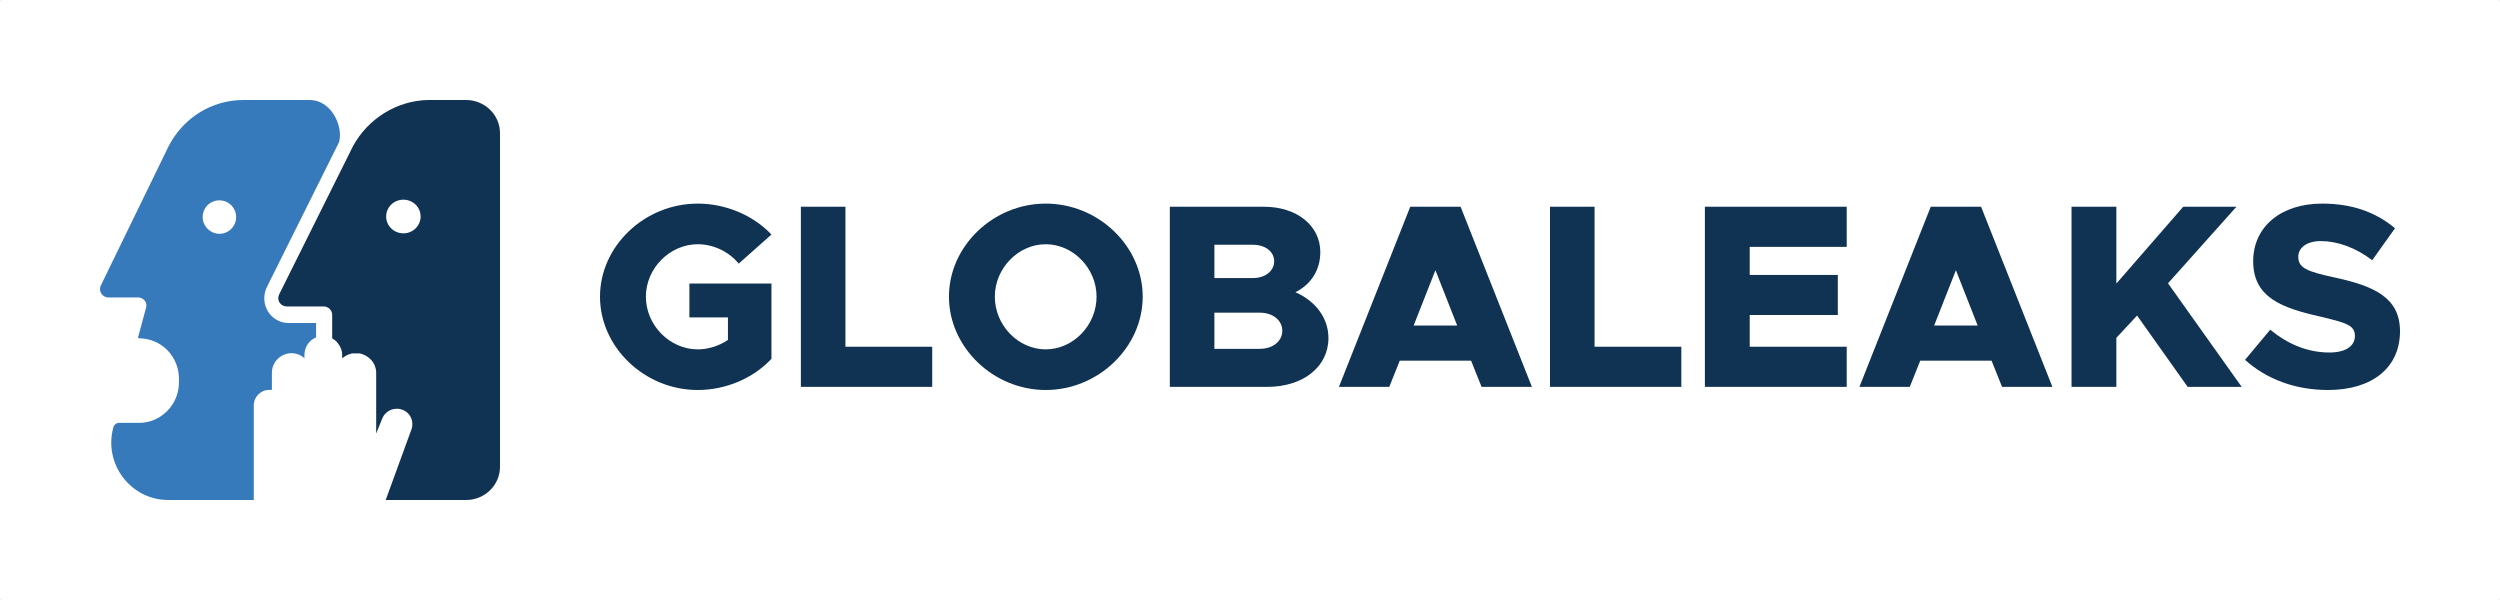
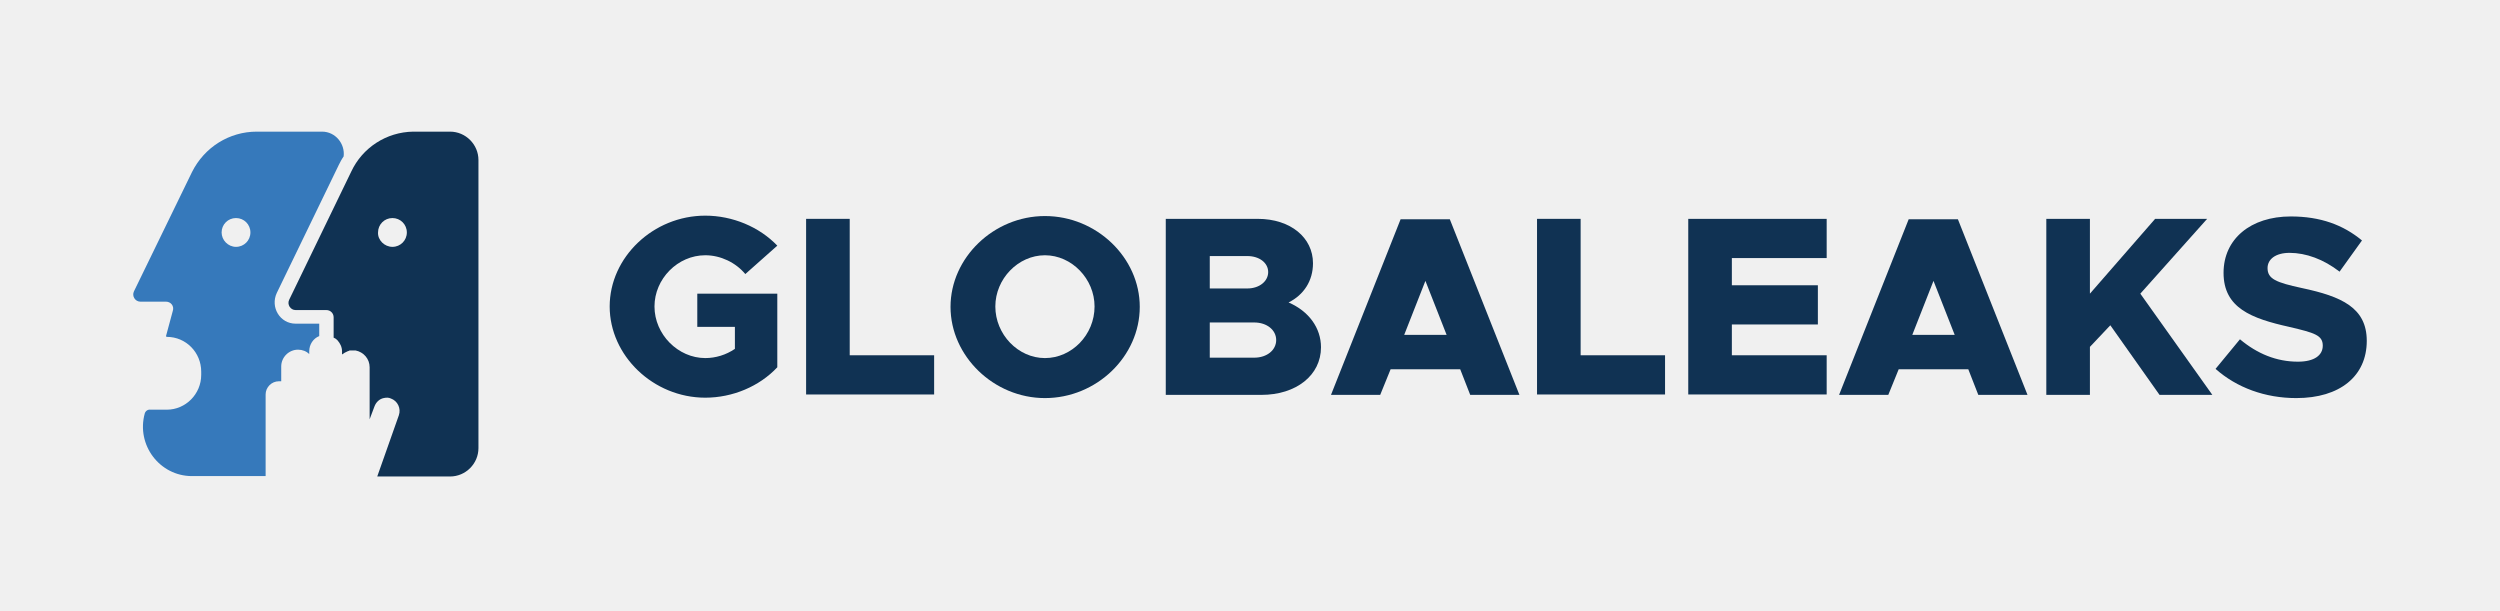
- <svg xmlns="http://www.w3.org/2000/svg" id="svg26" version="1.1" viewBox="0 0 500 120" height="120" width="500" style="fill:none">
-   <defs id="defs30" />
-   <rect ry="0.701" y="0" x="0" height="120" width="500" id="rect824" style="opacity:1;fill:#ffffff;fill-opacity:1;fill-rule:nonzero;stroke:none;stroke-width:1.934;stroke-linejoin:miter;stroke-miterlimit:4;stroke-dasharray:none;stroke-dashoffset:0;stroke-opacity:1" />
-   <g id="g855" transform="translate(15.58175,-2.225965)">
-     <path style="fill:#103253" d="m 122.298,65.702 h 7.707 v 4.509 c -1.782,1.206 -3.932,1.888 -6.03,1.888 -5.61,0 -10.381,-4.824 -10.381,-10.539 0,-5.663 4.771,-10.487 10.381,-10.487 3.094,0 6.24,1.468 8.18,3.88 l 6.554,-5.82 c -3.67,-3.88 -9.176,-6.187 -14.734,-6.187 -10.643,0 -19.557,8.494 -19.557,18.614 0,10.12 8.914,18.666 19.557,18.666 5.558,0 11.064,-2.307 14.734,-6.239 v -15.048 h -16.411 z" id="path2" />
-     <path style="fill:#103253" d="m 153.505,71.575 v -27.999 h -8.913 v 36.022 h 26.269 v -8.022 z" id="path4" />
-     <path style="fill:#103253" d="m 193.557,80.226 c 10.539,0 19.401,-8.547 19.401,-18.666 0,-10.12 -8.862,-18.614 -19.401,-18.614 -10.486,0 -19.348,8.494 -19.348,18.614 0,10.12 8.862,18.666 19.348,18.666 z m 0,-8.127 c -5.505,0 -10.172,-4.824 -10.172,-10.539 0,-5.663 4.667,-10.487 10.172,-10.487 5.506,0 10.172,4.824 10.172,10.487 0,5.715 -4.666,10.539 -10.172,10.539 z" id="path6" />
-     <path style="fill:#103253" d="m 218.383,79.597 h 19.505 c 7.131,0 12.217,-3.985 12.217,-9.752 0,-3.933 -2.464,-7.341 -6.606,-9.176 3.146,-1.573 4.981,-4.457 4.981,-8.022 0,-5.243 -4.614,-9.071 -11.273,-9.071 h -18.824 z m 8.914,-21.76 v -6.659 h 7.707 c 2.465,0 4.248,1.363 4.248,3.303 0,1.94 -1.783,3.356 -4.248,3.356 z m 0,14.157 v -7.236 h 9.071 c 2.621,0 4.509,1.521 4.509,3.618 0,2.097 -1.888,3.618 -4.509,3.618 z" id="path8" />
-     <path style="fill:#103253" d="m 280.73,79.597 h 10.068 l -14.262,-36.022 h -10.068 l -14.261,36.022 h 10.067 l 2.097,-5.243 h 14.262 z m -13.58,-12.269 4.352,-11.063 4.352,11.063 z" id="path10" />
-     <path style="fill:#103253" d="m 303.329,71.575 v -27.999 h -8.914 v 36.022 h 26.269 v -8.022 z" id="path12" />
-     <path style="fill:#103253" d="m 353.763,51.598 v -8.022 h -28.367 v 36.022 h 28.367 v -8.022 h -19.4 v -6.345 h 17.617 v -8.022 h -17.617 v -5.61 z" id="path14" />
-     <path style="fill:#103253" d="m 384.829,79.597 h 10.067 l -14.262,-36.022 h -10.067 l -14.262,36.022 h 10.067 l 2.098,-5.243 h 14.261 z m -13.58,-12.269 4.351,-11.063 4.352,11.063 z" id="path16" />
-     <path style="fill:#103253" d="m 398.724,79.597 h 8.966 v -9.805 l 4.142,-4.457 10.119,14.262 h 10.802 l -14.734,-20.711 13.685,-15.31 h -10.644 l -13.37,15.363 v -15.363 h -8.966 z" id="path18" />
-     <path style="fill:#103253" d="m 449.999,80.226 c 8.913,0 14.419,-4.509 14.419,-11.745 0,-6.764 -5.191,-9.071 -13.266,-10.801 -5.348,-1.154 -7.078,-1.888 -7.078,-4.09 0,-1.783 1.625,-3.146 4.509,-3.146 3.356,0 6.974,1.311 10.277,3.828 l 4.562,-6.397 c -3.828,-3.198 -8.547,-4.929 -14.577,-4.929 -8.232,0 -13.79,4.614 -13.79,11.535 0,7.236 5.715,9.333 13.423,11.063 5.243,1.258 6.921,1.73 6.921,3.88 0,1.94 -1.73,3.303 -5.086,3.303 -4.404,0 -8.337,-1.678 -11.85,-4.562 l -5.033,6.03 c 4.352,3.933 10.172,6.03 16.569,6.03 z" id="path20" />
-     <g transform="translate(4.418246,22.22596)" id="g911">
-       <path id="path22" d="m 65.668,1.55176e-4 h 7.529 c 3.719,0 6.803,2.924 6.803,6.645 v 66.711 c 0,3.632 -2.993,6.644 -6.803,6.644 H 57.141 l 5.17,-14.175 c 0.544,-1.595 -0.272,-3.366 -1.905,-3.898 -0.272,-0.089 -0.544,-0.177 -0.816,-0.177 -0.363,0 -0.635,0 -0.998,0.089 -0.998,0.266 -1.814,0.975 -2.177,1.949 l -1.179,2.924 v -12.137 c 0,-1.949 -1.451,-3.544 -3.356,-3.898 h -0.181 c -0.181,0 -0.363,0 -0.544,0 -0.181,0 -0.272,0 -0.454,0 -0.091,0 -0.181,0 -0.272,0 -0.091,0 -0.181,0 -0.272,0.089 -0.091,0 -0.181,0.089 -0.272,0.089 h -0.091 c -0.454,0.177 -0.907,0.443 -1.361,0.797 v -0.709 c 0,-0.975 -0.454,-1.861 -1.089,-2.569 -0.091,-0.089 -0.181,-0.177 -0.181,-0.177 -0.181,-0.177 -0.454,-0.354 -0.726,-0.532 v -4.695 c 0,-0.886 -0.726,-1.683 -1.724,-1.683 h -7.348 c -1.27,0 -2.086,-1.24 -1.542,-2.392 L 50.61,9.214 C 53.603,3.721 59.409,0.089 65.668,1.55176e-4 Z M 60.678,26.667 c 1.905,0 3.447,-1.506 3.447,-3.367 0,-1.86 -1.542,-3.366 -3.447,-3.366 -1.905,0 -3.447,1.506 -3.447,3.366 0,1.861 1.542,3.367 3.447,3.367 z" style="clip-rule:evenodd;fill:#103253;fill-rule:evenodd" />
-       <path id="path24" d="M 47.829,8.391 C 48.668,5.034 46.151,-1.5e-4 41.955,-1.5e-4 H 28.71 c -6.413,0 -12.176,3.624 -15.057,9.384 L 0.177,37.073 c -0.558,1.115 0.279,2.416 1.487,2.416 h 5.948 c 1.115,0 1.952,1.022 1.58,2.137 l -1.58,5.854 c 0,0.093 0.093,0.186 0.186,0.186 4.461,0 7.993,3.624 7.993,8.084 v 0.743 c 0,4.46 -3.625,8.084 -7.993,8.084 H 4.638 c -0.186,0 -0.465,0 -0.651,0 -0.558,-0.093 -1.115,0.279 -1.301,0.836 -2.045,7.34 3.439,14.588 10.967,14.588 h 17.102 v -18.955 c 0,-1.673 1.394,-3.066 3.067,-3.066 h 0.186 0.093 c 0.093,0 0.186,0 0.279,0 v -3.438 c 0,-2.137 1.766,-3.902 3.904,-3.902 1.022,0 1.952,0.372 2.603,1.022 v -0.65 c 0,-1.58 0.929,-2.973 2.324,-3.531 v -2.88 h -5.484 c -3.625,0 -5.949,-3.809 -4.368,-7.154 z M 23.877,26.759 c 1.859,0 3.346,-1.487 3.346,-3.345 0,-1.858 -1.487,-3.345 -3.346,-3.345 -1.859,0 -3.346,1.487 -3.346,3.345 0,1.765 1.487,3.345 3.346,3.345 z" style="clip-rule:evenodd;fill:#377abc;fill-rule:evenodd" />
-     </g>
+ <svg xmlns="http://www.w3.org/2000/svg" width="524.19" height="128" viewBox="0 0 524.19 128" fill="none" version="1.1" id="svg12">
+   <defs id="defs12">
+     <clipPath clipPathUnits="userSpaceOnUse" id="clipPath47">
+       <path d="m 340,323 h -27 v -27 h 27 z" transform="translate(-313,-296.0001)" clip-rule="evenodd" id="path47" />
+     </clipPath>
+     <clipPath clipPathUnits="userSpaceOnUse" id="clipPath50">
+       <path d="m 730,323 h -27 v -27 h 27 z" transform="translate(-703,-296.0001)" clip-rule="evenodd" id="path50" />
+     </clipPath>
+     <clipPath clipPathUnits="userSpaceOnUse" id="clipPath53">
+       <path d="m 242,323 h -27 v -27 h 27 z" transform="translate(-215,-296.0001)" clip-rule="evenodd" id="path53" />
+     </clipPath>
+     <clipPath clipPathUnits="userSpaceOnUse" id="clipPath56">
+       <path d="m 242,225 h -27 v -27 h 27 z" transform="translate(-215,-198.0001)" clip-rule="evenodd" id="path56" />
+     </clipPath>
+     <clipPath clipPathUnits="userSpaceOnUse" id="clipPath59">
+       <path d="m 340,225 h -27 v -27 h 27 z" transform="translate(-313,-198.0001)" clip-rule="evenodd" id="path59" />
+     </clipPath>
+     <clipPath clipPathUnits="userSpaceOnUse" id="clipPath62">
+       <path d="m 730,225 h -27 v -27 h 27 z" transform="translate(-703,-198.0001)" clip-rule="evenodd" id="path62" />
+     </clipPath>
+   </defs>
+   <g id="g1">
+     <path id="path33" d="m 146.205,68.536 h 7.885 v 4.614 c -1.845,1.258 -4.026,1.929 -6.207,1.929 -5.704,0 -10.653,-4.949 -10.653,-10.821 0,-5.788 4.865,-10.737 10.653,-10.737 3.188,0 6.375,1.51 8.388,3.943 l 6.711,-5.956 c -3.775,-3.943 -9.395,-6.291 -15.099,-6.291 -10.905,0 -20.048,8.724 -20.048,19.042 0,10.318 9.143,19.126 20.048,19.126 5.704,0 11.324,-2.349 15.099,-6.375 V 61.574 h -16.777 z" style="fill:#103253;fill-opacity:1;fill-rule:nonzero;stroke:none;stroke-width:1.016" />
+     <path id="path34" d="M 178.165,74.576 V 45.888 h -9.143 v 36.825 h 26.843 v -8.221 h -17.7 z" style="fill:#103253;fill-opacity:1;fill-rule:nonzero;stroke:none;stroke-width:1.016" />
+     <path id="path35" d="m 219.1,83.468 c 10.821,0 19.881,-8.724 19.881,-19.126 0,-10.318 -9.06,-19.042 -19.881,-19.042 -10.737,0 -19.797,8.724 -19.797,19.042 0,10.318 9.059,19.126 19.797,19.126 z m 0,-8.388 c -5.62,0 -10.402,-4.949 -10.402,-10.821 0,-5.788 4.781,-10.737 10.402,-10.737 5.62,0 10.402,4.949 10.402,10.737 0,5.956 -4.781,10.821 -10.402,10.821 z" style="fill:#103253;fill-opacity:1;fill-rule:nonzero;stroke:none;stroke-width:1.016" />
+     <path id="path36" d="m 244.517,82.797 h 19.964 c 7.298,0 12.499,-4.11 12.499,-9.982 0,-4.026 -2.517,-7.55 -6.795,-9.395 3.188,-1.594 5.117,-4.53 5.117,-8.221 0,-5.369 -4.698,-9.311 -11.576,-9.311 h -19.293 v 36.909 z m 9.143,-22.313 v -6.795 h 7.885 c 2.517,0 4.362,1.426 4.362,3.355 0,1.929 -1.845,3.439 -4.362,3.439 z m 0,14.512 V 67.614 h 9.311 c 2.684,0 4.614,1.594 4.614,3.691 0,2.097 -1.929,3.691 -4.614,3.691 z" style="fill:#103253;fill-opacity:1;fill-rule:nonzero;stroke:none;stroke-width:1.016" />
+     <path id="path37" d="m 308.269,82.797 h 10.318 L 303.991,45.972 h -10.318 l -14.596,36.825 h 10.318 l 2.181,-5.369 h 14.596 z m -13.841,-12.583 4.446,-11.324 4.446,11.324 z" style="fill:#103253;fill-opacity:1;fill-rule:nonzero;stroke:none;stroke-width:1.016" />
+     <path id="path38" d="M 331.421,74.576 V 45.888 h -9.143 v 36.825 h 26.843 v -8.221 h -17.7 z" style="fill:#103253;fill-opacity:1;fill-rule:nonzero;stroke:none;stroke-width:1.016" />
+     <path id="path39" d="m 383.01,54.108 v -8.221 h -29.024 v 36.825 h 29.024 v -8.221 h -19.881 v -6.459 h 18.035 v -8.221 h -18.035 v -5.704 z" style="fill:#103253;fill-opacity:1;fill-rule:nonzero;stroke:none;stroke-width:1.016" />
+     <path id="path40" d="m 414.802,82.797 h 10.318 L 410.524,45.972 h -10.318 l -14.596,36.825 h 10.318 l 2.181,-5.369 h 14.596 z m -13.841,-12.583 4.446,-11.324 4.446,11.324 z" style="fill:#103253;fill-opacity:1;fill-rule:nonzero;stroke:none;stroke-width:1.016" />
+     <path id="path41" d="m 429.063,82.797 h 9.143 v -10.066 l 4.278,-4.53 10.318,14.596 H 463.875 L 448.775,61.574 462.784,45.888 H 451.879 L 438.206,61.574 V 45.888 h -9.143 z" style="fill:#103253;fill-opacity:1;fill-rule:nonzero;stroke:none;stroke-width:1.016" />
+     <path id="path42" d="m 481.49,83.468 c 9.143,0 14.764,-4.614 14.764,-11.995 0,-6.962 -5.285,-9.311 -13.589,-11.073 -5.452,-1.174 -7.214,-1.929 -7.214,-4.194 0,-1.845 1.678,-3.188 4.614,-3.188 3.439,0 7.13,1.342 10.486,3.943 l 4.698,-6.543 c -3.943,-3.271 -8.724,-5.033 -14.931,-5.033 -8.388,0 -14.093,4.697 -14.093,11.828 0,7.382 5.872,9.563 13.757,11.324 5.369,1.258 7.046,1.762 7.046,3.943 0,2.013 -1.762,3.355 -5.201,3.355 -4.53,0 -8.556,-1.678 -12.163,-4.697 l -5.117,6.207 c 4.446,3.943 10.402,6.124 16.945,6.124 z" style="fill:#103253;fill-opacity:1;fill-rule:nonzero;stroke:none;stroke-width:1.016" />
+     <path id="path43" d="m 86.647,27.601 h 7.717 c 3.271,0 5.956,2.684 5.956,5.956 V 93.953 c 0,3.271 -2.684,5.956 -5.956,5.956 H 79.098 l 4.53,-12.834 c 0.503,-1.426 -0.252,-3.02 -1.678,-3.523 -0.252,-0.084 -0.419,-0.168 -0.671,-0.168 -0.252,0 -0.587,-2e-5 -0.839,0.084 -0.839,0.168 -1.594,0.839 -1.929,1.762 L 77.504,87.914 V 77.009 c 0,-1.762 -1.258,-3.188 -2.936,-3.523 h -0.168 c -0.168,0 -0.336,0 -0.419,0 -0.168,0 -0.252,0 -0.419,0 -0.084,0 -0.168,0 -0.168,0 -0.084,0 -0.168,-1.9e-5 -0.252,0.084 -0.084,0 -0.168,0.084 -0.252,0.084 -0.419,0.168 -0.839,0.419 -1.174,0.671 v -0.671 c 0,-0.923 -0.419,-1.678 -0.923,-2.265 -0.084,-0.084 -0.084,-0.084 -0.168,-0.168 -0.168,-0.168 -0.419,-0.336 -0.671,-0.419 v -4.278 c 0,-0.839 -0.671,-1.51 -1.51,-1.51 h -6.459 c -1.09,0 -1.845,-1.174 -1.342,-2.181 L 73.645,35.989 c 2.349,-5.033 7.382,-8.305 13.002,-8.388 z M 82.285,51.76 c 1.678,0 3.02,-1.342 3.02,-3.02 0,-1.678 -1.342,-3.02 -3.02,-3.02 -1.678,0 -3.02,1.342 -3.02,3.02 -0.084,1.594 1.342,3.02 3.02,3.02 z" style="fill:#103253;fill-opacity:1;fill-rule:evenodd;stroke:none;stroke-width:1.016" />
+     <path id="path44" d="m 72.051,32.802 c 0.336,-2.6 -1.678,-5.201 -4.53,-5.201 H 53.848 c -5.788,0 -10.989,3.271 -13.589,8.472 L 28.096,61.071 c -0.503,1.007 0.252,2.181 1.342,2.181 h 5.369 c 1.007,0 1.762,0.923 1.426,1.929 l -1.426,5.285 c 0,0.084 0.084,0.168 0.168,0.168 4.026,0 7.214,3.271 7.214,7.298 v 0.671 c 0,4.026 -3.271,7.298 -7.214,7.298 h -2.852 c -0.168,0 -0.419,0 -0.587,0 -0.503,-0.084 -1.007,0.252 -1.174,0.755 -1.845,6.627 3.104,13.17 9.898,13.17 H 55.694 V 82.713 c 0,-1.51 1.258,-2.768 2.768,-2.768 h 0.168 0.084 c 0.084,0 0.168,0 0.252,0 v -3.104 c 0,-1.929 1.594,-3.523 3.523,-3.523 0.923,0 1.762,0.336 2.349,0.923 v -0.587 c 0,-1.426 0.839,-2.684 2.097,-3.188 V 67.865 h -4.949 c -3.271,0 -5.369,-3.439 -3.943,-6.459 L 71.045,34.563 c 0.252,-0.503 0.587,-1.174 1.007,-1.762 z M 49.486,51.76 c 1.678,0 3.02,-1.342 3.02,-3.02 0,-1.678 -1.342,-3.02 -3.02,-3.02 -1.678,0 -3.02,1.342 -3.02,3.02 0,1.594 1.342,3.02 3.02,3.02 z" style="fill:#3679bb;fill-opacity:1;fill-rule:evenodd;stroke:none;stroke-width:1.016" />
  </g>
</svg>
